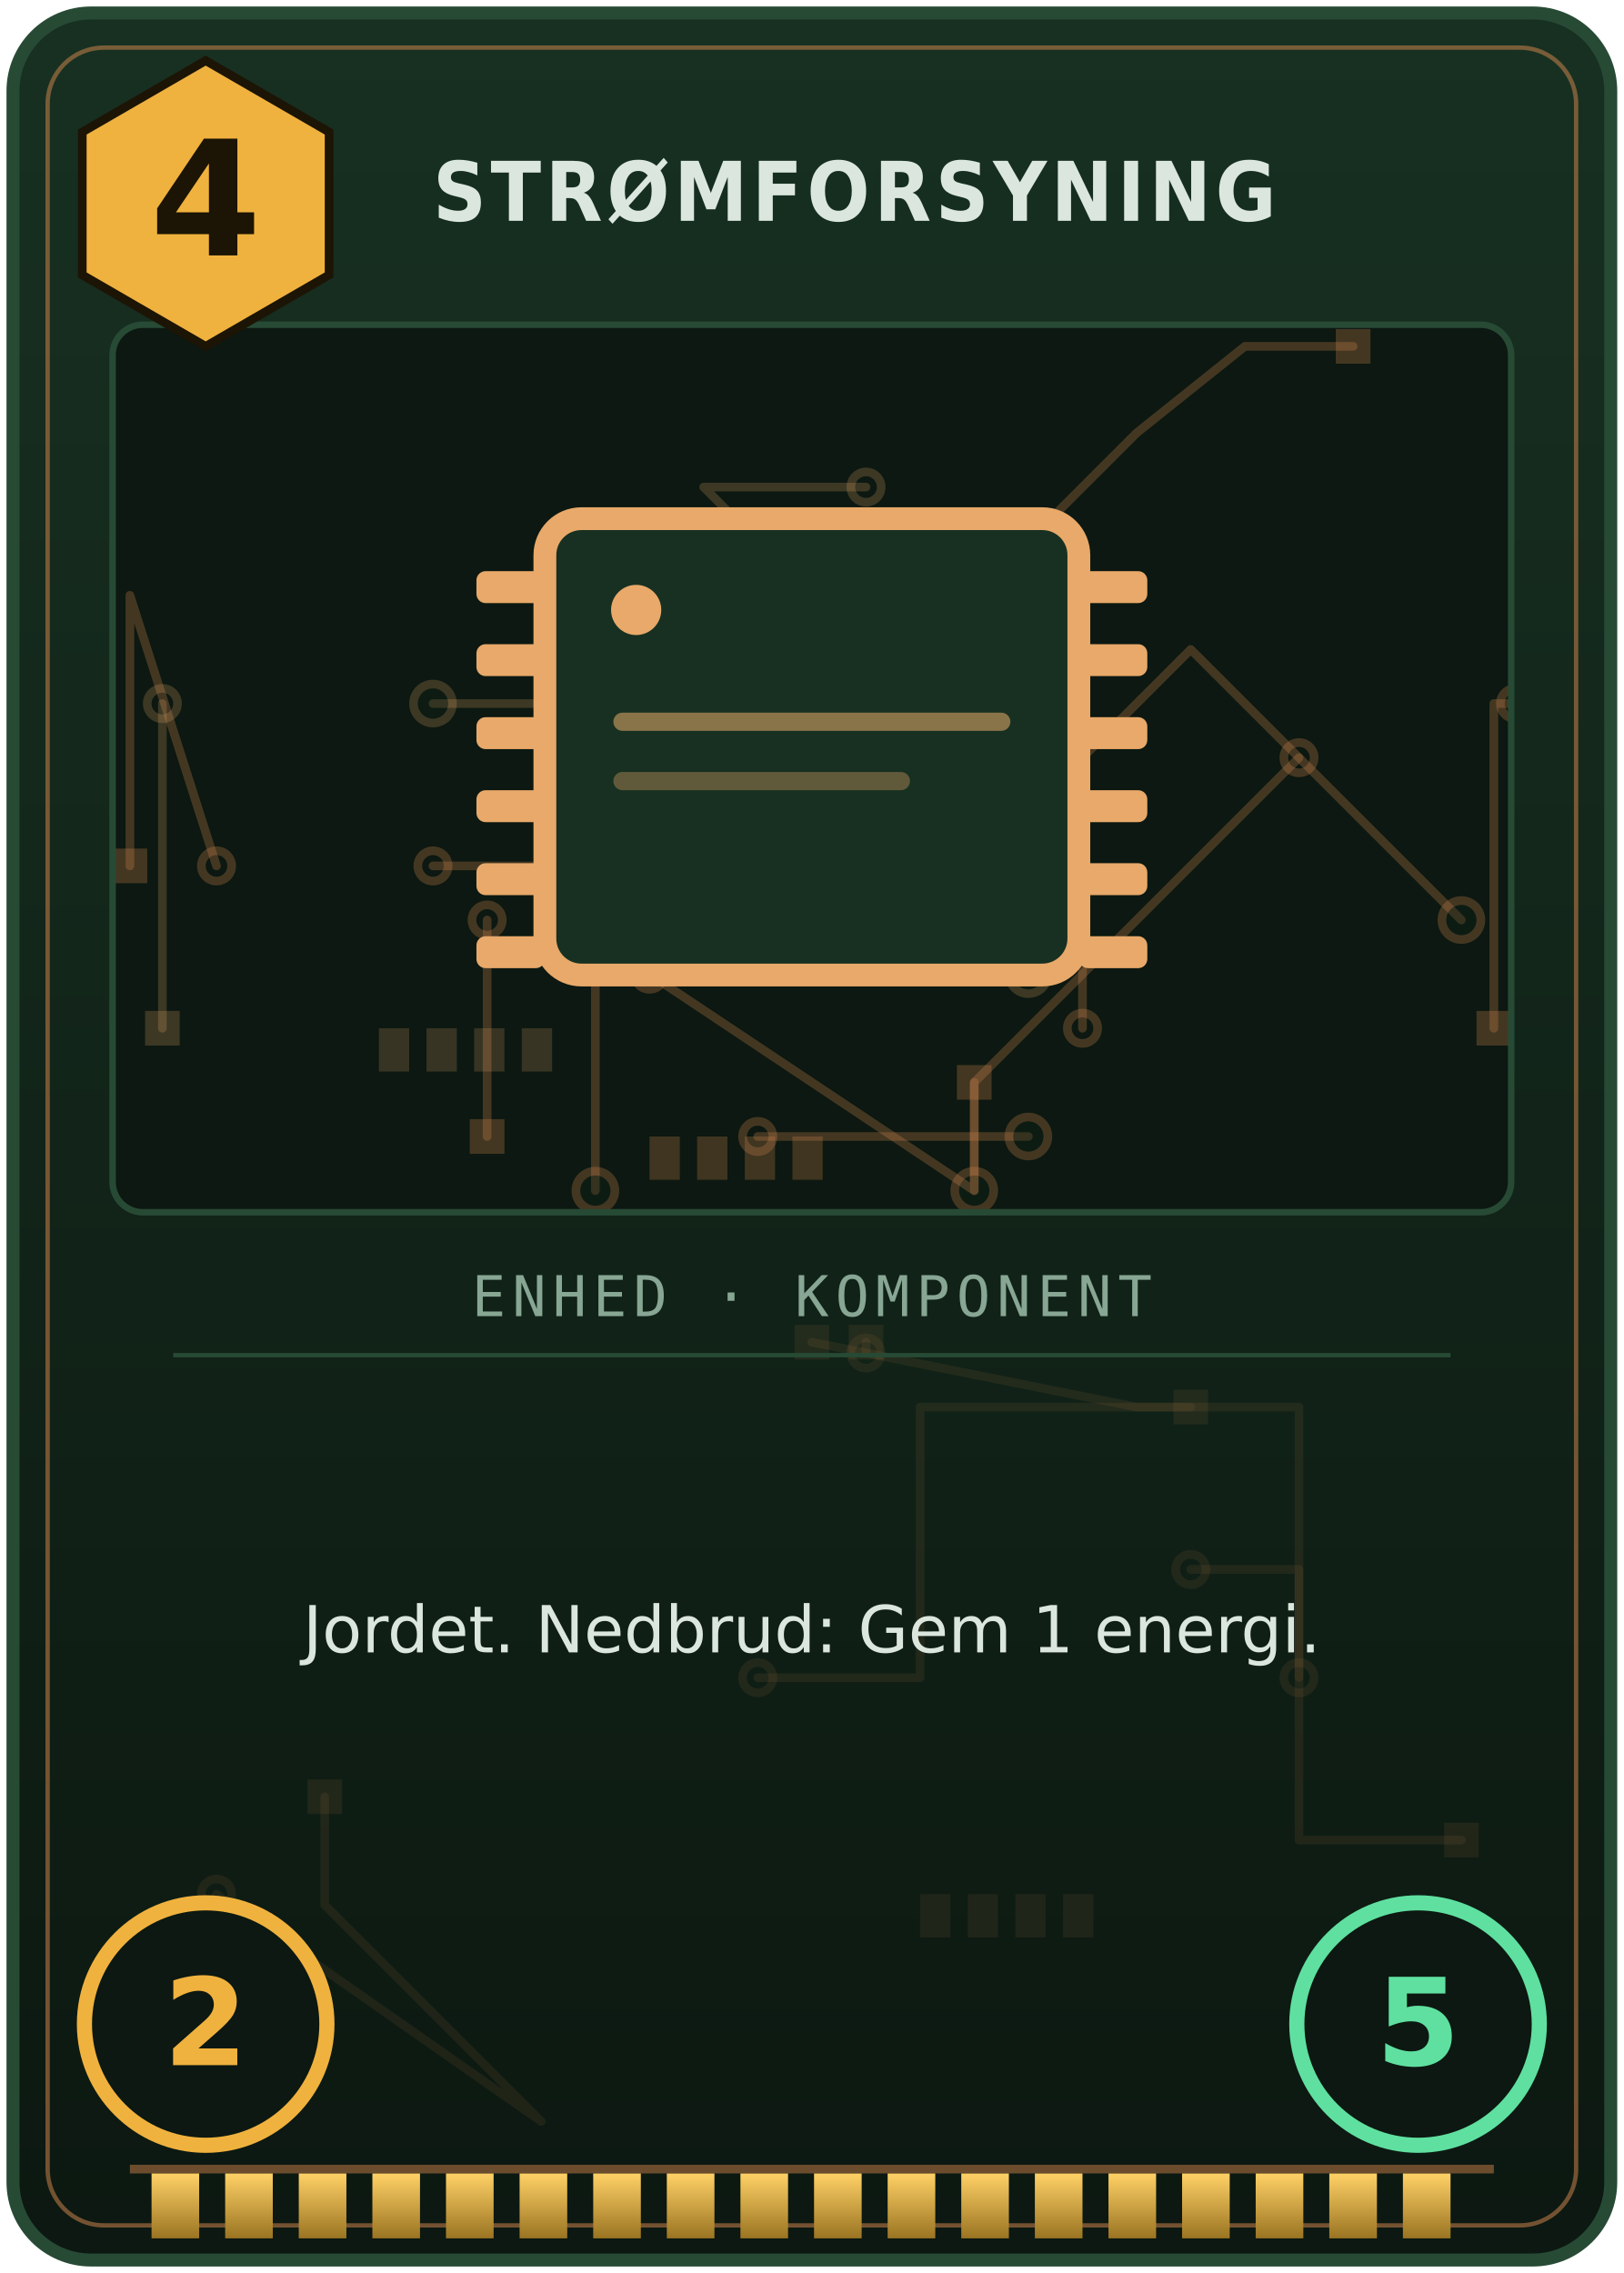
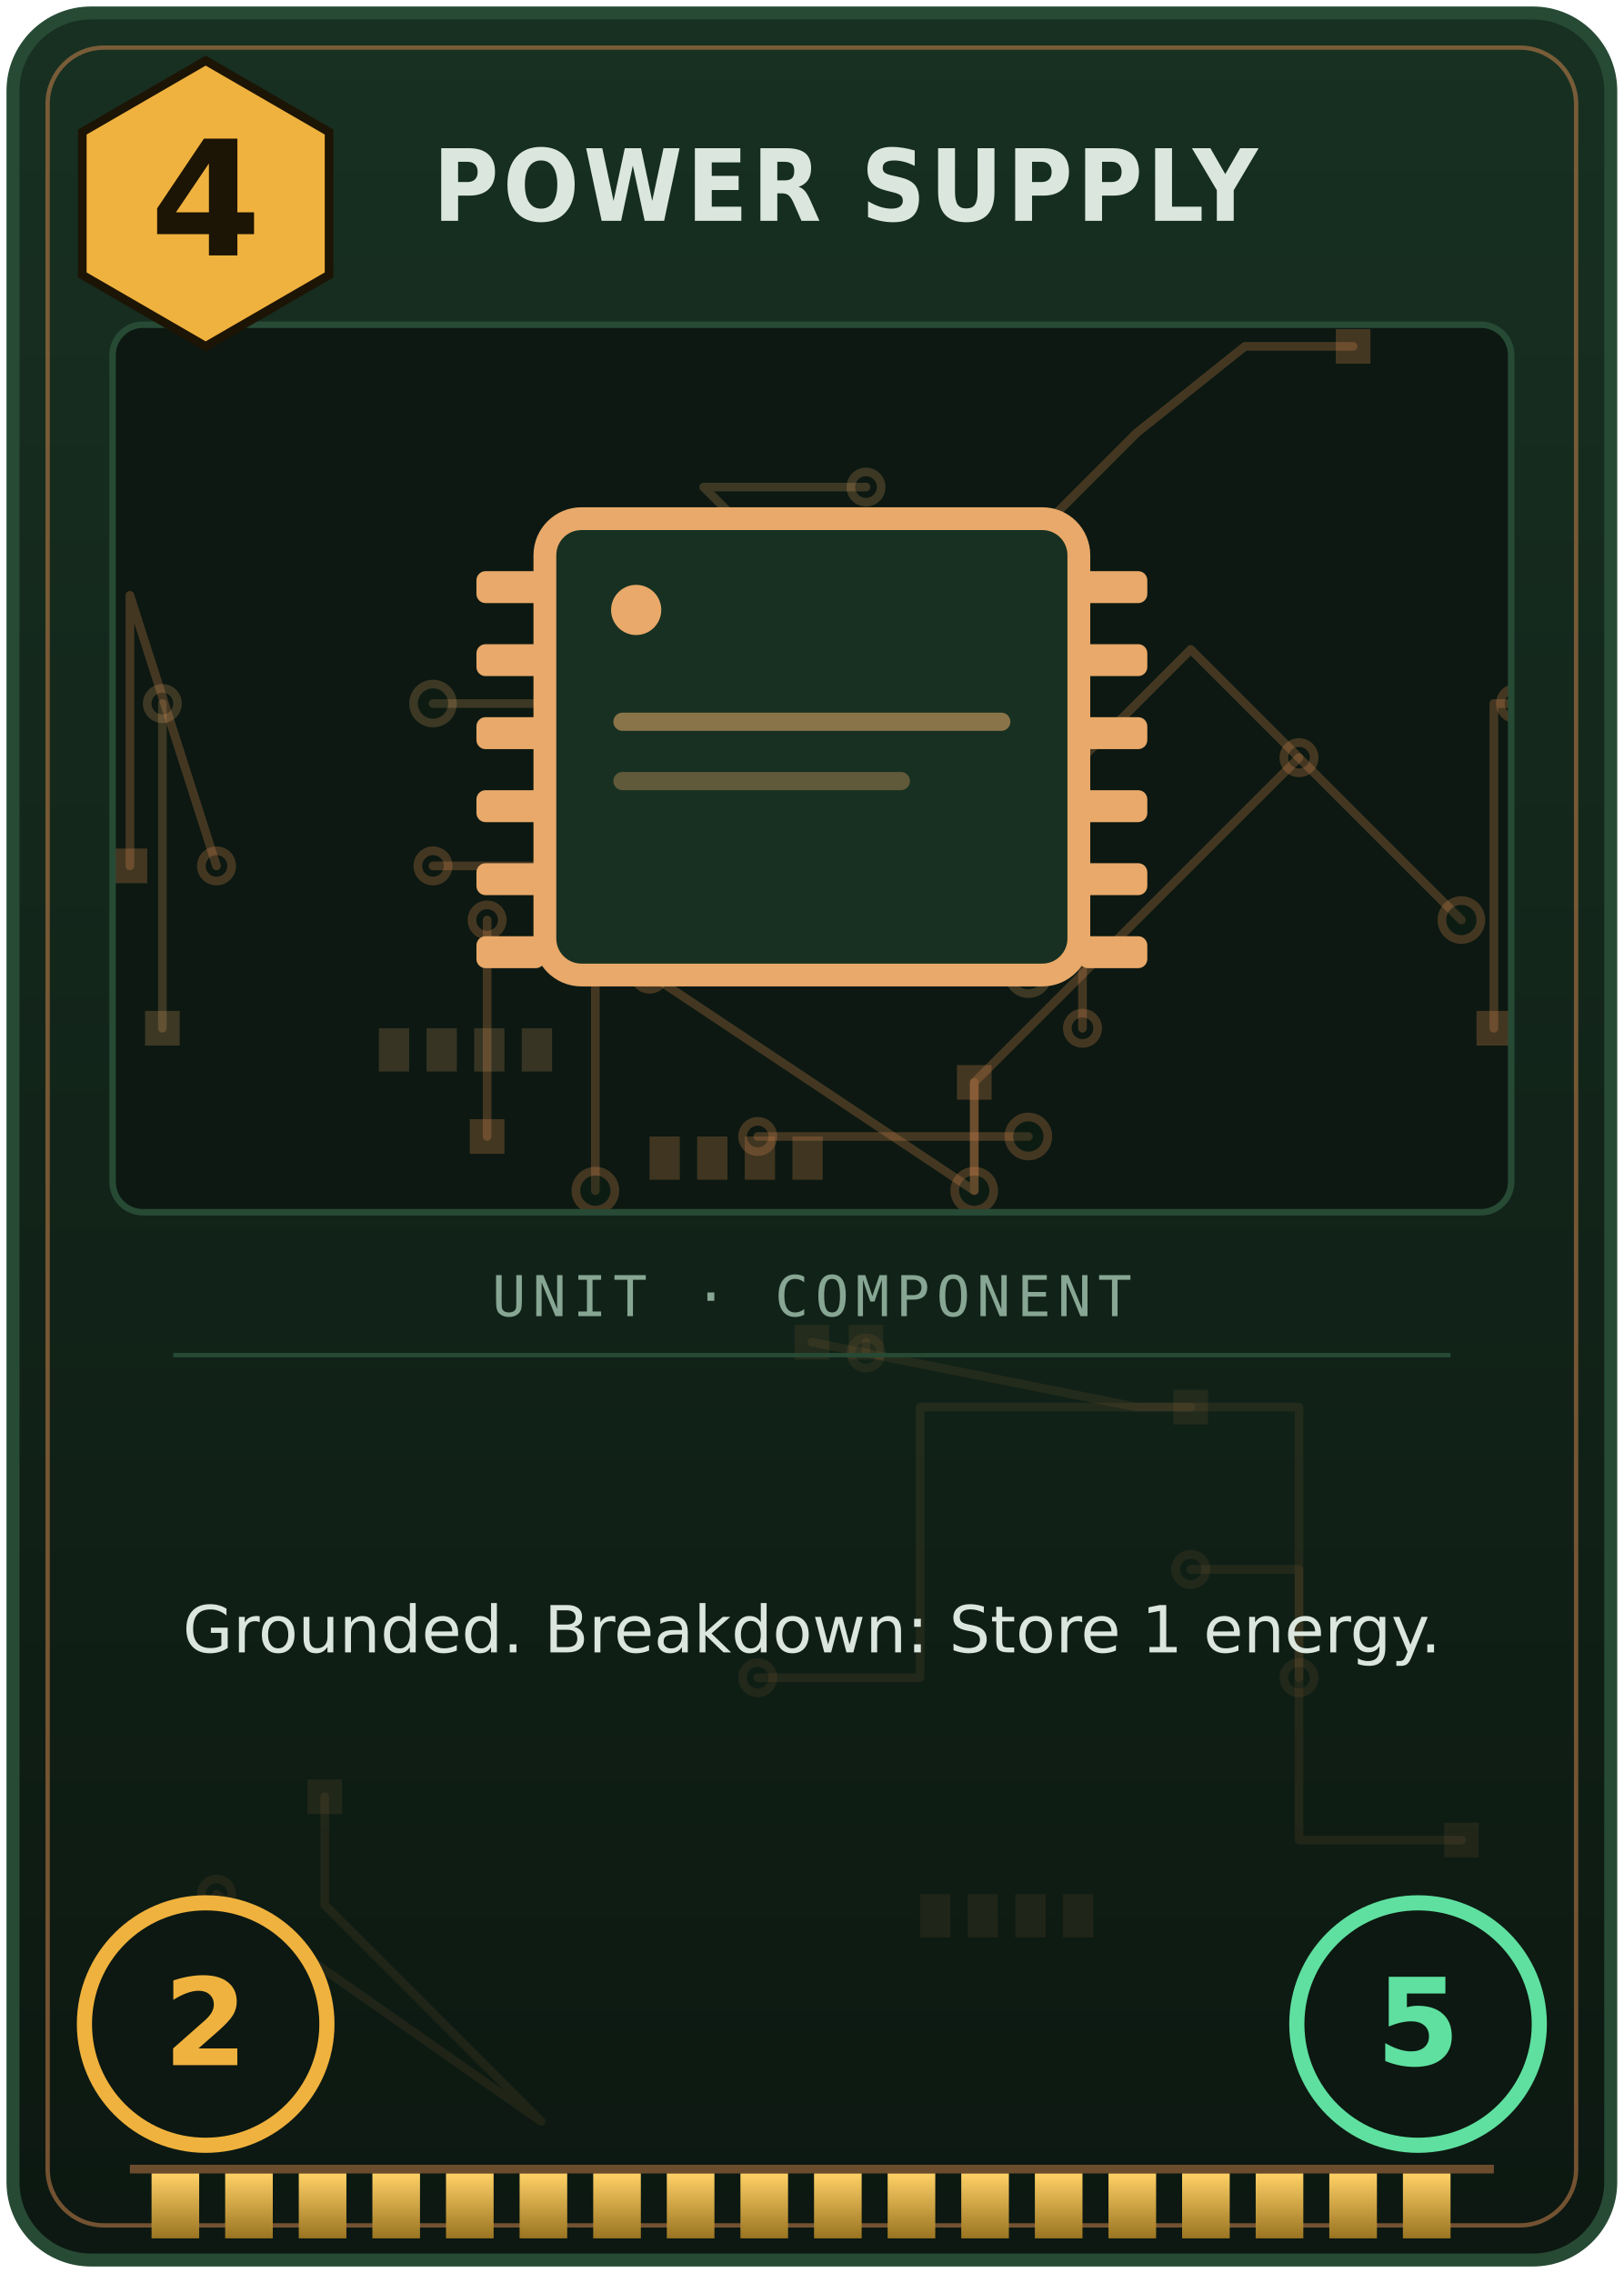
<svg xmlns="http://www.w3.org/2000/svg" width="750" height="1050" viewBox="0 0 750 1050">
  <defs>
    <linearGradient id="bggrad" x1="0" y1="0" x2="0" y2="1">
      <stop offset="0" stop-color="#173021" />
      <stop offset="0.5" stop-color="#122419" />
      <stop offset="1" stop-color="#0c1811" />
    </linearGradient>
    <linearGradient id="guldgrad" x1="0" y1="0" x2="0" y2="1">
      <stop offset="0" stop-color="#ffd166" />
      <stop offset="1" stop-color="#9a7422" />
    </linearGradient>
    <clipPath id="artclip">
      <rect x="52" y="150" width="646" height="410" rx="14" />
    </clipPath>
  </defs>
  <rect x="6" y="6" width="738" height="1038" rx="36" fill="url(#bggrad)" stroke="#274a35" stroke-width="6" />
  <rect x="22" y="22" width="706" height="1006" rx="26" fill="none" stroke="#c9814a" stroke-width="2" opacity="0.55" />
  <circle cx="400" cy="625" r="7" fill="none" stroke="#c9814a" stroke-width="4" opacity="0.1" />
  <path d="M 400 625 L 400 620" fill="none" stroke="#c9814a" stroke-width="4" stroke-linecap="round" stroke-linejoin="round" opacity="0.1" />
  <rect x="392" y="612" width="16" height="16" fill="#c9814a" opacity="0.1" />
  <circle cx="100" cy="875" r="7" fill="none" stroke="#c9814a" stroke-width="4" opacity="0.1" />
  <path d="M 100 875 L 250 980 L 150 880 L 150 830" fill="none" stroke="#c9814a" stroke-width="4" stroke-linecap="round" stroke-linejoin="round" opacity="0.1" />
  <rect x="142" y="822" width="16" height="16" fill="#c9814a" opacity="0.1" />
  <circle cx="600" cy="775" r="7" fill="none" stroke="#c9814a" stroke-width="4" opacity="0.1" />
  <path d="M 600 775 L 600 650 L 525 650 L 375 620" fill="none" stroke="#c9814a" stroke-width="4" stroke-linecap="round" stroke-linejoin="round" opacity="0.1" />
  <rect x="367" y="612" width="16" height="16" fill="#c9814a" opacity="0.1" />
  <circle cx="350" cy="775" r="7" fill="none" stroke="#c9814a" stroke-width="4" opacity="0.1" />
  <path d="M 350 775 L 425 775 L 425 650 L 550 650" fill="none" stroke="#c9814a" stroke-width="4" stroke-linecap="round" stroke-linejoin="round" opacity="0.1" />
  <rect x="542" y="642" width="16" height="16" fill="#c9814a" opacity="0.1" />
  <circle cx="550" cy="725" r="7" fill="none" stroke="#c9814a" stroke-width="4" opacity="0.1" />
  <path d="M 550 725 L 600 725 L 600 850 L 675 850" fill="none" stroke="#c9814a" stroke-width="4" stroke-linecap="round" stroke-linejoin="round" opacity="0.1" />
  <rect x="667" y="842" width="16" height="16" fill="#c9814a" opacity="0.1" />
  <rect x="425" y="875" width="14" height="20" fill="#c9814a" opacity="0.09" />
  <rect x="447" y="875" width="14" height="20" fill="#c9814a" opacity="0.09" />
  <rect x="469" y="875" width="14" height="20" fill="#c9814a" opacity="0.09" />
  <rect x="491" y="875" width="14" height="20" fill="#c9814a" opacity="0.09" />
  <g clip-path="url(#artclip)">
    <rect x="52" y="150" width="646" height="410" fill="#0c1811" />
    <circle cx="225" cy="425" r="7" fill="none" stroke="#c9814a" stroke-width="4" opacity="0.3" />
    <path d="M 225 425 L 225 525" fill="none" stroke="#c9814a" stroke-width="4" stroke-linecap="round" stroke-linejoin="round" opacity="0.3" />
    <rect x="217" y="517" width="16" height="16" fill="#c9814a" opacity="0.3" />
    <circle cx="500" cy="475" r="7" fill="none" stroke="#c9814a" stroke-width="4" opacity="0.3" />
    <path d="M 500 475 L 500 350 L 550 300 L 675 425" fill="none" stroke="#c9814a" stroke-width="4" stroke-linecap="round" stroke-linejoin="round" opacity="0.3" />
    <circle cx="675" cy="425" r="9" fill="#122419" stroke="#c9814a" stroke-width="4" opacity="0.3" />
    <circle cx="200" cy="400" r="7" fill="none" stroke="#c9814a" stroke-width="4" opacity="0.3" />
    <path d="M 200 400 L 275 400 L 275 550" fill="none" stroke="#c9814a" stroke-width="4" stroke-linecap="round" stroke-linejoin="round" opacity="0.3" />
    <circle cx="275" cy="550" r="9" fill="#122419" stroke="#c9814a" stroke-width="4" opacity="0.3" />
    <circle cx="600" cy="350" r="7" fill="none" stroke="#c9814a" stroke-width="4" opacity="0.3" />
    <path d="M 600 350 L 450 500 L 450 550" fill="none" stroke="#c9814a" stroke-width="4" stroke-linecap="round" stroke-linejoin="round" opacity="0.3" />
    <circle cx="450" cy="550" r="9" fill="#122419" stroke="#c9814a" stroke-width="4" opacity="0.3" />
    <circle cx="375" cy="350" r="7" fill="none" stroke="#c9814a" stroke-width="4" opacity="0.3" />
    <path d="M 375 350 L 525 200 L 575 160 L 625 160" fill="none" stroke="#c9814a" stroke-width="4" stroke-linecap="round" stroke-linejoin="round" opacity="0.3" />
    <rect x="617" y="152" width="16" height="16" fill="#c9814a" opacity="0.3" />
    <circle cx="300" cy="450" r="7" fill="none" stroke="#c9814a" stroke-width="4" opacity="0.3" />
    <path d="M 300 450 L 450 550 L 450 500" fill="none" stroke="#c9814a" stroke-width="4" stroke-linecap="round" stroke-linejoin="round" opacity="0.3" />
    <rect x="442" y="492" width="16" height="16" fill="#c9814a" opacity="0.3" />
    <circle cx="100" cy="400" r="7" fill="none" stroke="#c9814a" stroke-width="4" opacity="0.3" />
    <path d="M 100 400 L 60 275 L 60 275 L 60 400" fill="none" stroke="#c9814a" stroke-width="4" stroke-linecap="round" stroke-linejoin="round" opacity="0.3" />
    <rect x="52" y="392" width="16" height="16" fill="#c9814a" opacity="0.3" />
    <circle cx="350" cy="525" r="7" fill="none" stroke="#c9814a" stroke-width="4" opacity="0.3" />
    <path d="M 350 525 L 475 525" fill="none" stroke="#c9814a" stroke-width="4" stroke-linecap="round" stroke-linejoin="round" opacity="0.3" />
    <circle cx="475" cy="525" r="9" fill="#122419" stroke="#c9814a" stroke-width="4" opacity="0.3" />
    <circle cx="700" cy="325" r="7" fill="none" stroke="#c9814a" stroke-width="4" opacity="0.3" />
    <path d="M 700 325 L 690 325 L 690 475 L 690 475" fill="none" stroke="#c9814a" stroke-width="4" stroke-linecap="round" stroke-linejoin="round" opacity="0.3" />
    <rect x="682" y="467" width="16" height="16" fill="#c9814a" opacity="0.3" />
    <rect x="300" y="525" width="14" height="20" fill="#c9814a" opacity="0.27" />
    <rect x="322" y="525" width="14" height="20" fill="#c9814a" opacity="0.27" />
    <rect x="344" y="525" width="14" height="20" fill="#c9814a" opacity="0.27" />
    <rect x="366" y="525" width="14" height="20" fill="#c9814a" opacity="0.27" />
    <circle cx="400" cy="225" r="7" fill="none" stroke="#e8a96a" stroke-width="4" opacity="0.22" />
    <path d="M 400 225 L 325 225 L 475 375 L 475 450" fill="none" stroke="#e8a96a" stroke-width="4" stroke-linecap="round" stroke-linejoin="round" opacity="0.22" />
    <circle cx="475" cy="450" r="9" fill="#122419" stroke="#e8a96a" stroke-width="4" opacity="0.22" />
    <circle cx="75" cy="325" r="7" fill="none" stroke="#e8a96a" stroke-width="4" opacity="0.22" />
    <path d="M 75 325 L 75 475" fill="none" stroke="#e8a96a" stroke-width="4" stroke-linecap="round" stroke-linejoin="round" opacity="0.22" />
    <rect x="67" y="467" width="16" height="16" fill="#e8a96a" opacity="0.22" />
    <circle cx="350" cy="425" r="7" fill="none" stroke="#e8a96a" stroke-width="4" opacity="0.22" />
    <path d="M 350 425 L 350 325 L 200 325" fill="none" stroke="#e8a96a" stroke-width="4" stroke-linecap="round" stroke-linejoin="round" opacity="0.22" />
    <circle cx="200" cy="325" r="9" fill="#122419" stroke="#e8a96a" stroke-width="4" opacity="0.22" />
    <rect x="175" y="475" width="14" height="20" fill="#e8a96a" opacity="0.198" />
    <rect x="197" y="475" width="14" height="20" fill="#e8a96a" opacity="0.198" />
    <rect x="219" y="475" width="14" height="20" fill="#e8a96a" opacity="0.198" />
    <rect x="241" y="475" width="14" height="20" fill="#e8a96a" opacity="0.198" />
    <g transform="translate(375 345) scale(1.054) translate(-375 -345)">
      <rect x="228" y="268" width="30" height="14" rx="4" fill="#e8a96a" />
      <rect x="492" y="268" width="30" height="14" rx="4" fill="#e8a96a" />
      <rect x="228" y="300" width="30" height="14" rx="4" fill="#e8a96a" />
      <rect x="492" y="300" width="30" height="14" rx="4" fill="#e8a96a" />
      <rect x="228" y="332" width="30" height="14" rx="4" fill="#e8a96a" />
      <rect x="492" y="332" width="30" height="14" rx="4" fill="#e8a96a" />
      <rect x="228" y="364" width="30" height="14" rx="4" fill="#e8a96a" />
      <rect x="492" y="364" width="30" height="14" rx="4" fill="#e8a96a" />
      <rect x="228" y="396" width="30" height="14" rx="4" fill="#e8a96a" />
      <rect x="492" y="396" width="30" height="14" rx="4" fill="#e8a96a" />
      <rect x="228" y="428" width="30" height="14" rx="4" fill="#e8a96a" />
      <rect x="492" y="428" width="30" height="14" rx="4" fill="#e8a96a" />
      <rect x="258" y="245" width="234" height="200" rx="16" fill="#173021" stroke="#e8a96a" stroke-width="10" />
      <circle cx="298" cy="285" r="11" fill="#e8a96a" />
      <rect x="288" y="330" width="174" height="8" rx="4" fill="#e8a96a" opacity="0.55" />
      <rect x="288" y="356" width="130" height="8" rx="4" fill="#e8a96a" opacity="0.35" />
    </g>
  </g>
  <rect x="52" y="150" width="646" height="410" rx="14" fill="none" stroke="#274a35" stroke-width="3" />
-   <text x="200" y="102" font-family="DejaVu Sans Condensed" font-weight="bold" font-size="38" letter-spacing="2" fill="#dbe7de">STRØMFORSYNING</text>
+   <text x="200" y="102" font-family="DejaVu Sans Condensed" font-weight="bold" font-size="46" letter-spacing="2" fill="#dbe7de">POWER SUPPLY</text>
  <polygon points="95,28 152,61 152,127 95,160 38,127 38,61" fill="#f0b23e" stroke="#1c1405" stroke-width="4" />
  <text x="95" y="118" text-anchor="middle" font-family="DejaVu Sans" font-weight="bold" font-size="74" fill="#1c1405">4</text>
-   <text x="375" y="608" text-anchor="middle" font-family="DejaVu Sans Mono" font-size="26" letter-spacing="3" fill="#87a693">ENHED · KOMPONENT</text>
+   <text x="375" y="608" text-anchor="middle" font-family="DejaVu Sans Mono" font-size="26" letter-spacing="3" fill="#87a693">UNIT · COMPONENT</text>
  <line x1="80" y1="626" x2="670" y2="626" stroke="#274a35" stroke-width="2" />
-   <text x="375" y="763.3" text-anchor="middle" font-family="DejaVu Sans" font-size="30" fill="#dbe7de">Jordet. Nedbrud: Gem 1 energi.</text>
+   <text x="375" y="763.3" text-anchor="middle" font-family="DejaVu Sans" font-size="30" fill="#dbe7de">Grounded. Breakdown: Store 1 energy.</text>
  <circle cx="95" cy="935" r="56" fill="#0c1811" stroke="#f0b23e" stroke-width="7" />
  <text x="95" y="954" text-anchor="middle" font-family="DejaVu Sans" font-weight="bold" font-size="56" fill="#f0b23e">2</text>
  <circle cx="655" cy="935" r="56" fill="#0c1811" stroke="#5fe0a0" stroke-width="7" />
  <text x="655" y="954" text-anchor="middle" font-family="DejaVu Sans" font-weight="bold" font-size="56" fill="#5fe0a0">5</text>
  <rect x="70" y="1004" width="22" height="30" fill="url(#guldgrad)" />
  <rect x="104" y="1004" width="22" height="30" fill="url(#guldgrad)" />
  <rect x="138" y="1004" width="22" height="30" fill="url(#guldgrad)" />
  <rect x="172" y="1004" width="22" height="30" fill="url(#guldgrad)" />
  <rect x="206" y="1004" width="22" height="30" fill="url(#guldgrad)" />
  <rect x="240" y="1004" width="22" height="30" fill="url(#guldgrad)" />
  <rect x="274" y="1004" width="22" height="30" fill="url(#guldgrad)" />
  <rect x="308" y="1004" width="22" height="30" fill="url(#guldgrad)" />
  <rect x="342" y="1004" width="22" height="30" fill="url(#guldgrad)" />
  <rect x="376" y="1004" width="22" height="30" fill="url(#guldgrad)" />
  <rect x="410" y="1004" width="22" height="30" fill="url(#guldgrad)" />
  <rect x="444" y="1004" width="22" height="30" fill="url(#guldgrad)" />
  <rect x="478" y="1004" width="22" height="30" fill="url(#guldgrad)" />
  <rect x="512" y="1004" width="22" height="30" fill="url(#guldgrad)" />
  <rect x="546" y="1004" width="22" height="30" fill="url(#guldgrad)" />
  <rect x="580" y="1004" width="22" height="30" fill="url(#guldgrad)" />
  <rect x="614" y="1004" width="22" height="30" fill="url(#guldgrad)" />
  <rect x="648" y="1004" width="22" height="30" fill="url(#guldgrad)" />
  <rect x="60" y="1000" width="630" height="4" fill="#c9814a" opacity="0.5" />
</svg>
